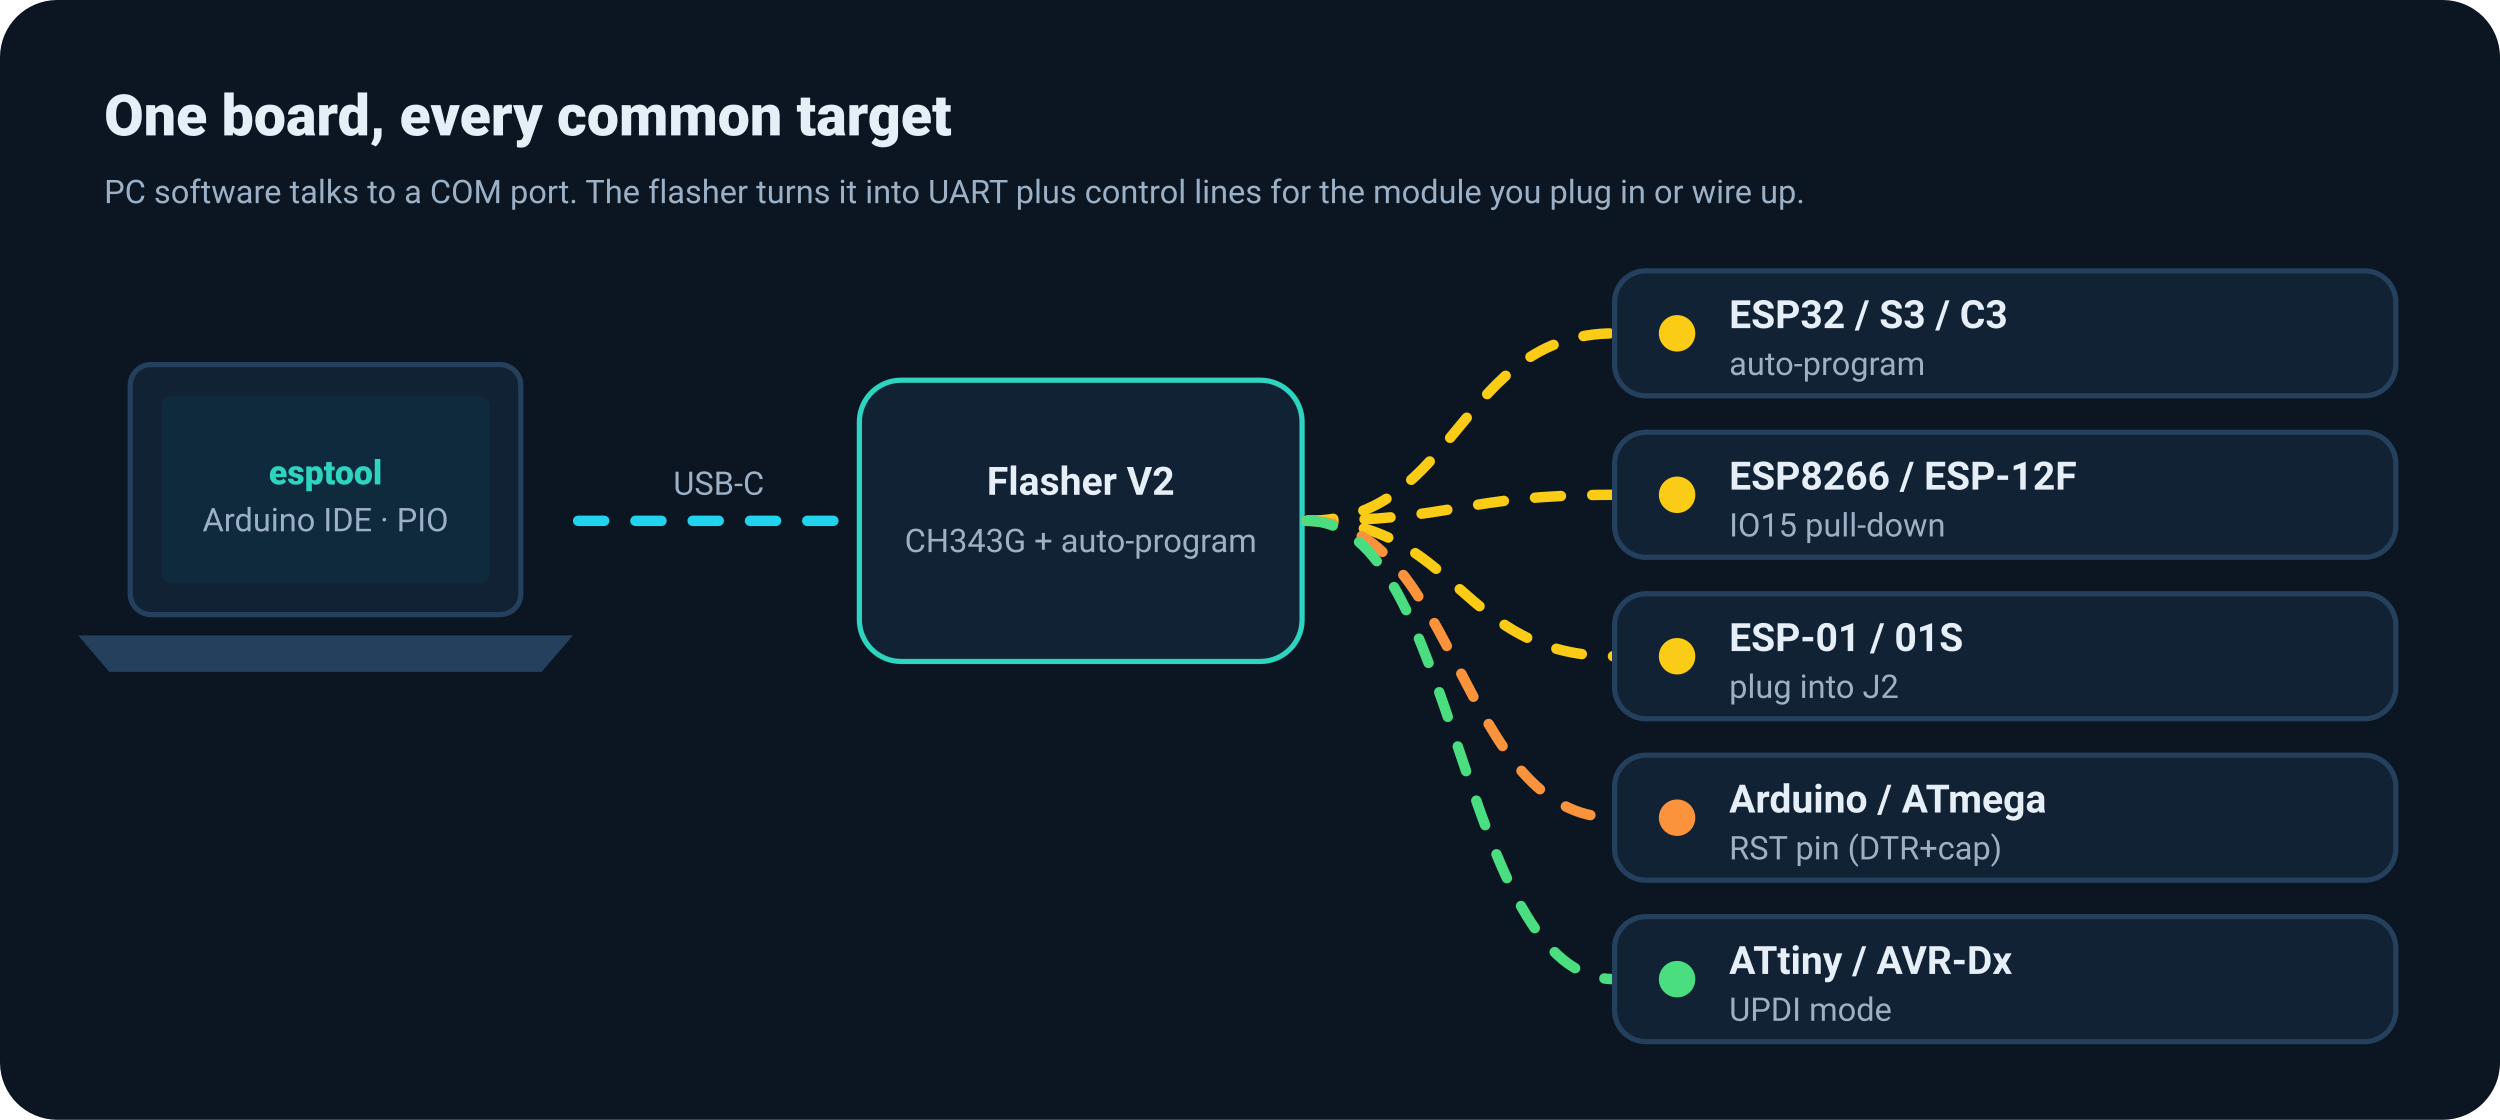
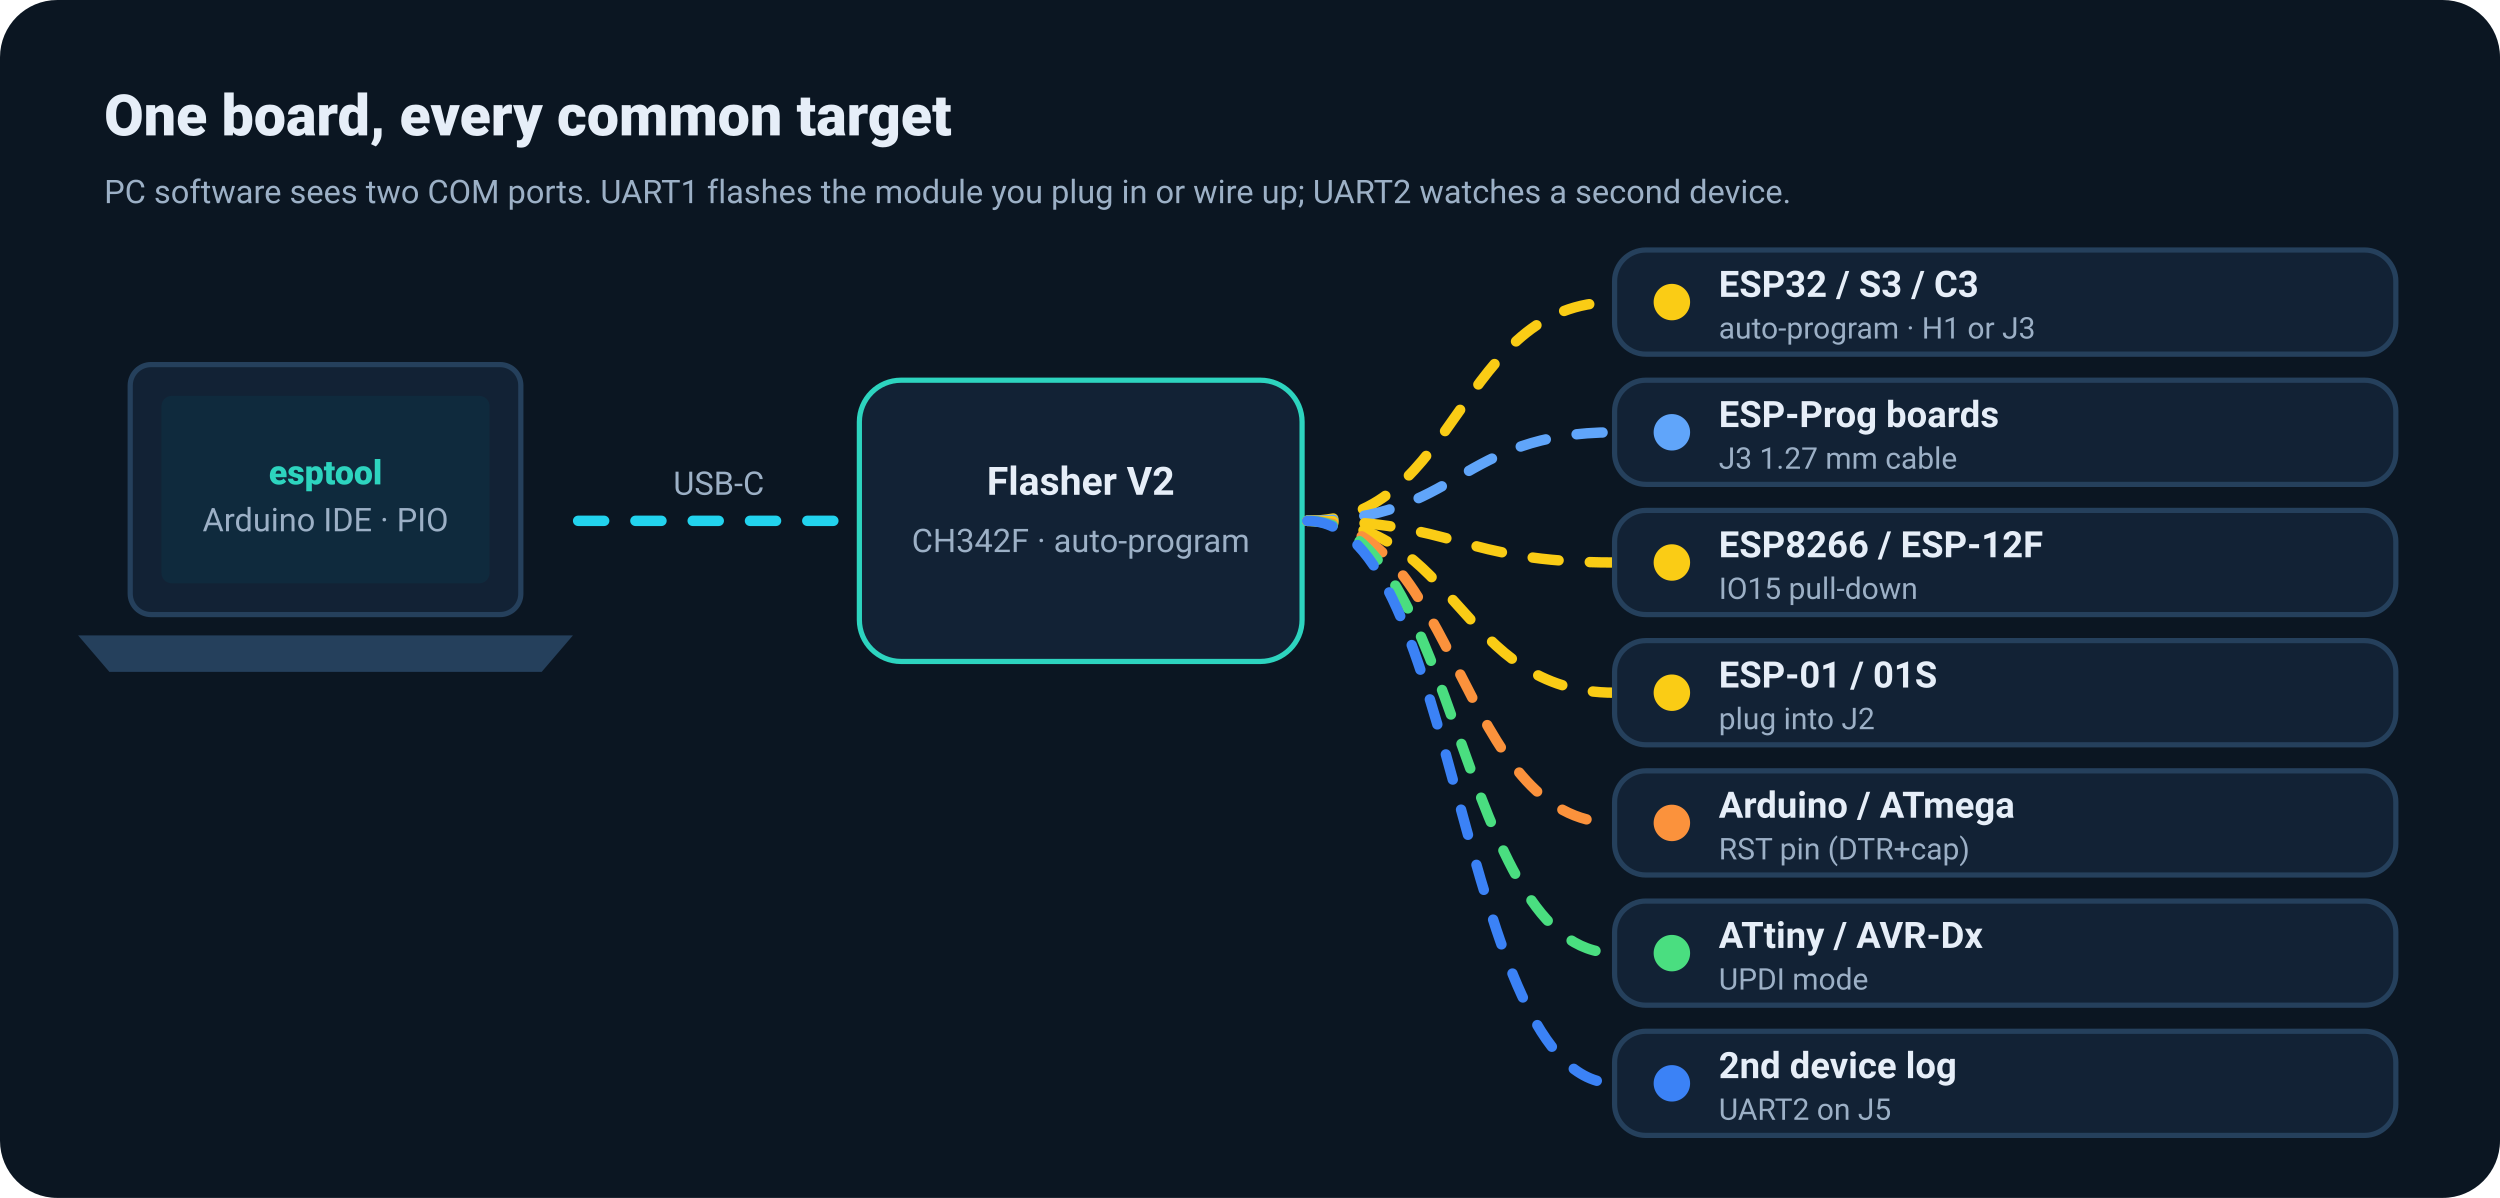
- <svg xmlns="http://www.w3.org/2000/svg" viewBox="0 0 960 430" width="960" height="430" role="img">
+ <svg xmlns="http://www.w3.org/2000/svg" viewBox="0 0 960 460" width="960" height="460" role="img">
  <style>
text{font-family:'Segoe UI',system-ui,-apple-system,Roboto,sans-serif}
.t{fill:#e6eef8;font-weight:700;font-size:15px}
.s{fill:#9cb0c6;font-size:12.5px}
.h{fill:#e6eef8;font-weight:800;font-size:22px}
.box{fill:#122235;stroke:#25405c;stroke-width:2}
.flow{fill:none;stroke-width:4;stroke-linecap:round;stroke-dasharray:10 12;animation:flow 1.2s linear infinite}
@keyframes flow{to{stroke-dashoffset:-44}}
- 
- .pulse{animation:pulse 2s ease-in-out infinite}
- @keyframes pulse{50%{opacity:.45}}
- 
+ .pulse{animation:pulse 2s ease-in-out infinite}@keyframes pulse{50%{opacity:.45}}
@media (prefers-reduced-motion:reduce){*{animation:none!important}}
</style>
-   <rect width="960" height="430" rx="22" fill="#0b1622" />
+   <rect width="960" height="460" rx="22" fill="#0b1622" />
  <text x="40" y="52" class="h">One board, every common target</text>
-   <text x="40" y="78" class="s">PC software talks to a COM port. The flasher turns it into UART plus control lines for the module you plug in or wire up.</text>
+   <text x="40" y="78" class="s">PC software sees two COM ports. UART1 flashes the module you plug in or wire up; UART2 watches a second device.</text>
  <rect x="50" y="140" width="150" height="96" rx="8" fill="#122235" stroke="#25405c" stroke-width="2" />
  <rect x="62" y="152" width="126" height="72" rx="4" fill="#0f2a3d" />
  <path d="M30 244H220L208 258H42Z" fill="#25405c" />
  <text x="125" y="186" text-anchor="middle" style="fill:#2dd4bf;font-weight:800;font-size:13px">esptool</text>
  <text x="125" y="204" text-anchor="middle" class="s">Arduino IDE · PIO</text>
  <path class="flow" d="M222 200H330" stroke="#22d3ee" />
  <text x="276" y="190" text-anchor="middle" class="s">USB-C</text>
  <rect class="box" x="330" y="146" width="170" height="108" rx="16" style="stroke:#2dd4bf" />
  <text class="t" x="415" y="190" text-anchor="middle">Flasher V2</text>
-   <text class="s" x="415" y="212" text-anchor="middle">CH343G + auto-program</text>
-   <path class="flow" d="M502 200C560 200 560 128 620 128" stroke="#facc15" style="animation-duration:1.10s" />
-   <rect class="box" x="620" y="104" width="300" height="48" rx="12" />
-   <circle class="pulse" cx="644" cy="128" r="7" fill="#facc15" style="animation-delay:0.0s" />
-   <text class="t" x="664" y="126">ESP32 / S3 / C3</text>
-   <text class="s" x="664" y="144">auto-program</text>
-   <path class="flow" d="M502 200C560 200 560 190 620 190" stroke="#facc15" style="animation-duration:1.25s" />
-   <rect class="box" x="620" y="166" width="300" height="48" rx="12" />
-   <circle class="pulse" cx="644" cy="190" r="7" fill="#facc15" style="animation-delay:0.3s" />
-   <text class="t" x="664" y="188">ESP8266 / ESP-12F</text>
-   <text class="s" x="664" y="206">IO15 pull-down</text>
-   <path class="flow" d="M502 200C560 200 560 252 620 252" stroke="#facc15" style="animation-duration:1.40s" />
-   <rect class="box" x="620" y="228" width="300" height="48" rx="12" />
-   <circle class="pulse" cx="644" cy="252" r="7" fill="#facc15" style="animation-delay:0.6s" />
-   <text class="t" x="664" y="250">ESP-01 / 01S</text>
-   <text class="s" x="664" y="268">plug into J2</text>
-   <path class="flow" d="M502 200C560 200 560 314 620 314" stroke="#fb923c" style="animation-duration:1.55s" />
-   <rect class="box" x="620" y="290" width="300" height="48" rx="12" />
-   <circle class="pulse" cx="644" cy="314" r="7" fill="#fb923c" style="animation-delay:0.9s" />
-   <text class="t" x="664" y="312">Arduino / ATmega</text>
-   <text class="s" x="664" y="330">RST pin (DTR+cap)</text>
-   <path class="flow" d="M502 200C560 200 560 376 620 376" stroke="#4ade80" style="animation-duration:1.70s" />
-   <rect class="box" x="620" y="352" width="300" height="48" rx="12" />
-   <circle class="pulse" cx="644" cy="376" r="7" fill="#4ade80" style="animation-delay:1.2s" />
-   <text class="t" x="664" y="374">ATtiny / AVR-Dx</text>
-   <text class="s" x="664" y="392">UPDI mode</text>
+   <text class="s" x="415" y="212" text-anchor="middle">CH342F · auto-program</text>
+   <path class="flow" d="M502 200C560 200 560 116 620 116" stroke="#facc15" style="animation-duration:1.10s" />
+   <rect class="box" x="620" y="96" width="300" height="40" rx="12" />
+   <circle class="pulse" cx="642" cy="116" r="7" fill="#facc15" style="animation-delay:0.0s" />
+   <text class="t" x="660" y="114" style="font-size:14px">ESP32 / S3 / C3</text>
+   <text class="s" x="660" y="130" style="font-size:11.5px">auto-program · H1 or J3</text>
+   <path class="flow" d="M502 200C560 200 560 166 620 166" stroke="#60a5fa" style="animation-duration:1.22s" />
+   <rect class="box" x="620" y="146" width="300" height="40" rx="12" />
+   <circle class="pulse" cx="642" cy="166" r="7" fill="#60a5fa" style="animation-delay:0.3s" />
+   <text class="t" x="660" y="164" style="font-size:14px">ESP-Prog boards</text>
+   <text class="s" x="660" y="180" style="font-size:11.5px">J3 1.27 mm cable</text>
+   <path class="flow" d="M502 200C560 200 560 216 620 216" stroke="#facc15" style="animation-duration:1.34s" />
+   <rect class="box" x="620" y="196" width="300" height="40" rx="12" />
+   <circle class="pulse" cx="642" cy="216" r="7" fill="#facc15" style="animation-delay:0.6s" />
+   <text class="t" x="660" y="214" style="font-size:14px">ESP8266 / ESP-12F</text>
+   <text class="s" x="660" y="230" style="font-size:11.5px">IO15 pull-down</text>
+   <path class="flow" d="M502 200C560 200 560 266 620 266" stroke="#facc15" style="animation-duration:1.46s" />
+   <rect class="box" x="620" y="246" width="300" height="40" rx="12" />
+   <circle class="pulse" cx="642" cy="266" r="7" fill="#facc15" style="animation-delay:0.9s" />
+   <text class="t" x="660" y="264" style="font-size:14px">ESP-01 / 01S</text>
+   <text class="s" x="660" y="280" style="font-size:11.5px">plug into J2</text>
+   <path class="flow" d="M502 200C560 200 560 316 620 316" stroke="#fb923c" style="animation-duration:1.58s" />
+   <rect class="box" x="620" y="296" width="300" height="40" rx="12" />
+   <circle class="pulse" cx="642" cy="316" r="7" fill="#fb923c" style="animation-delay:1.2s" />
+   <text class="t" x="660" y="314" style="font-size:14px">Arduino / ATmega</text>
+   <text class="s" x="660" y="330" style="font-size:11.5px">RST pin (DTR+cap)</text>
+   <path class="flow" d="M502 200C560 200 560 366 620 366" stroke="#4ade80" style="animation-duration:1.70s" />
+   <rect class="box" x="620" y="346" width="300" height="40" rx="12" />
+   <circle class="pulse" cx="642" cy="366" r="7" fill="#4ade80" style="animation-delay:1.5s" />
+   <text class="t" x="660" y="364" style="font-size:14px">ATtiny / AVR-Dx</text>
+   <text class="s" x="660" y="380" style="font-size:11.5px">UPDI mode</text>
+   <path class="flow" d="M502 200C560 200 560 416 620 416" stroke="#3b82f6" style="animation-duration:1.82s" />
+   <rect class="box" x="620" y="396" width="300" height="40" rx="12" />
+   <circle class="pulse" cx="642" cy="416" r="7" fill="#3b82f6" style="animation-delay:1.8s" />
+   <text class="t" x="660" y="414" style="font-size:14px">2nd device log</text>
+   <text class="s" x="660" y="430" style="font-size:11.5px">UART2 on J5</text>
</svg>
